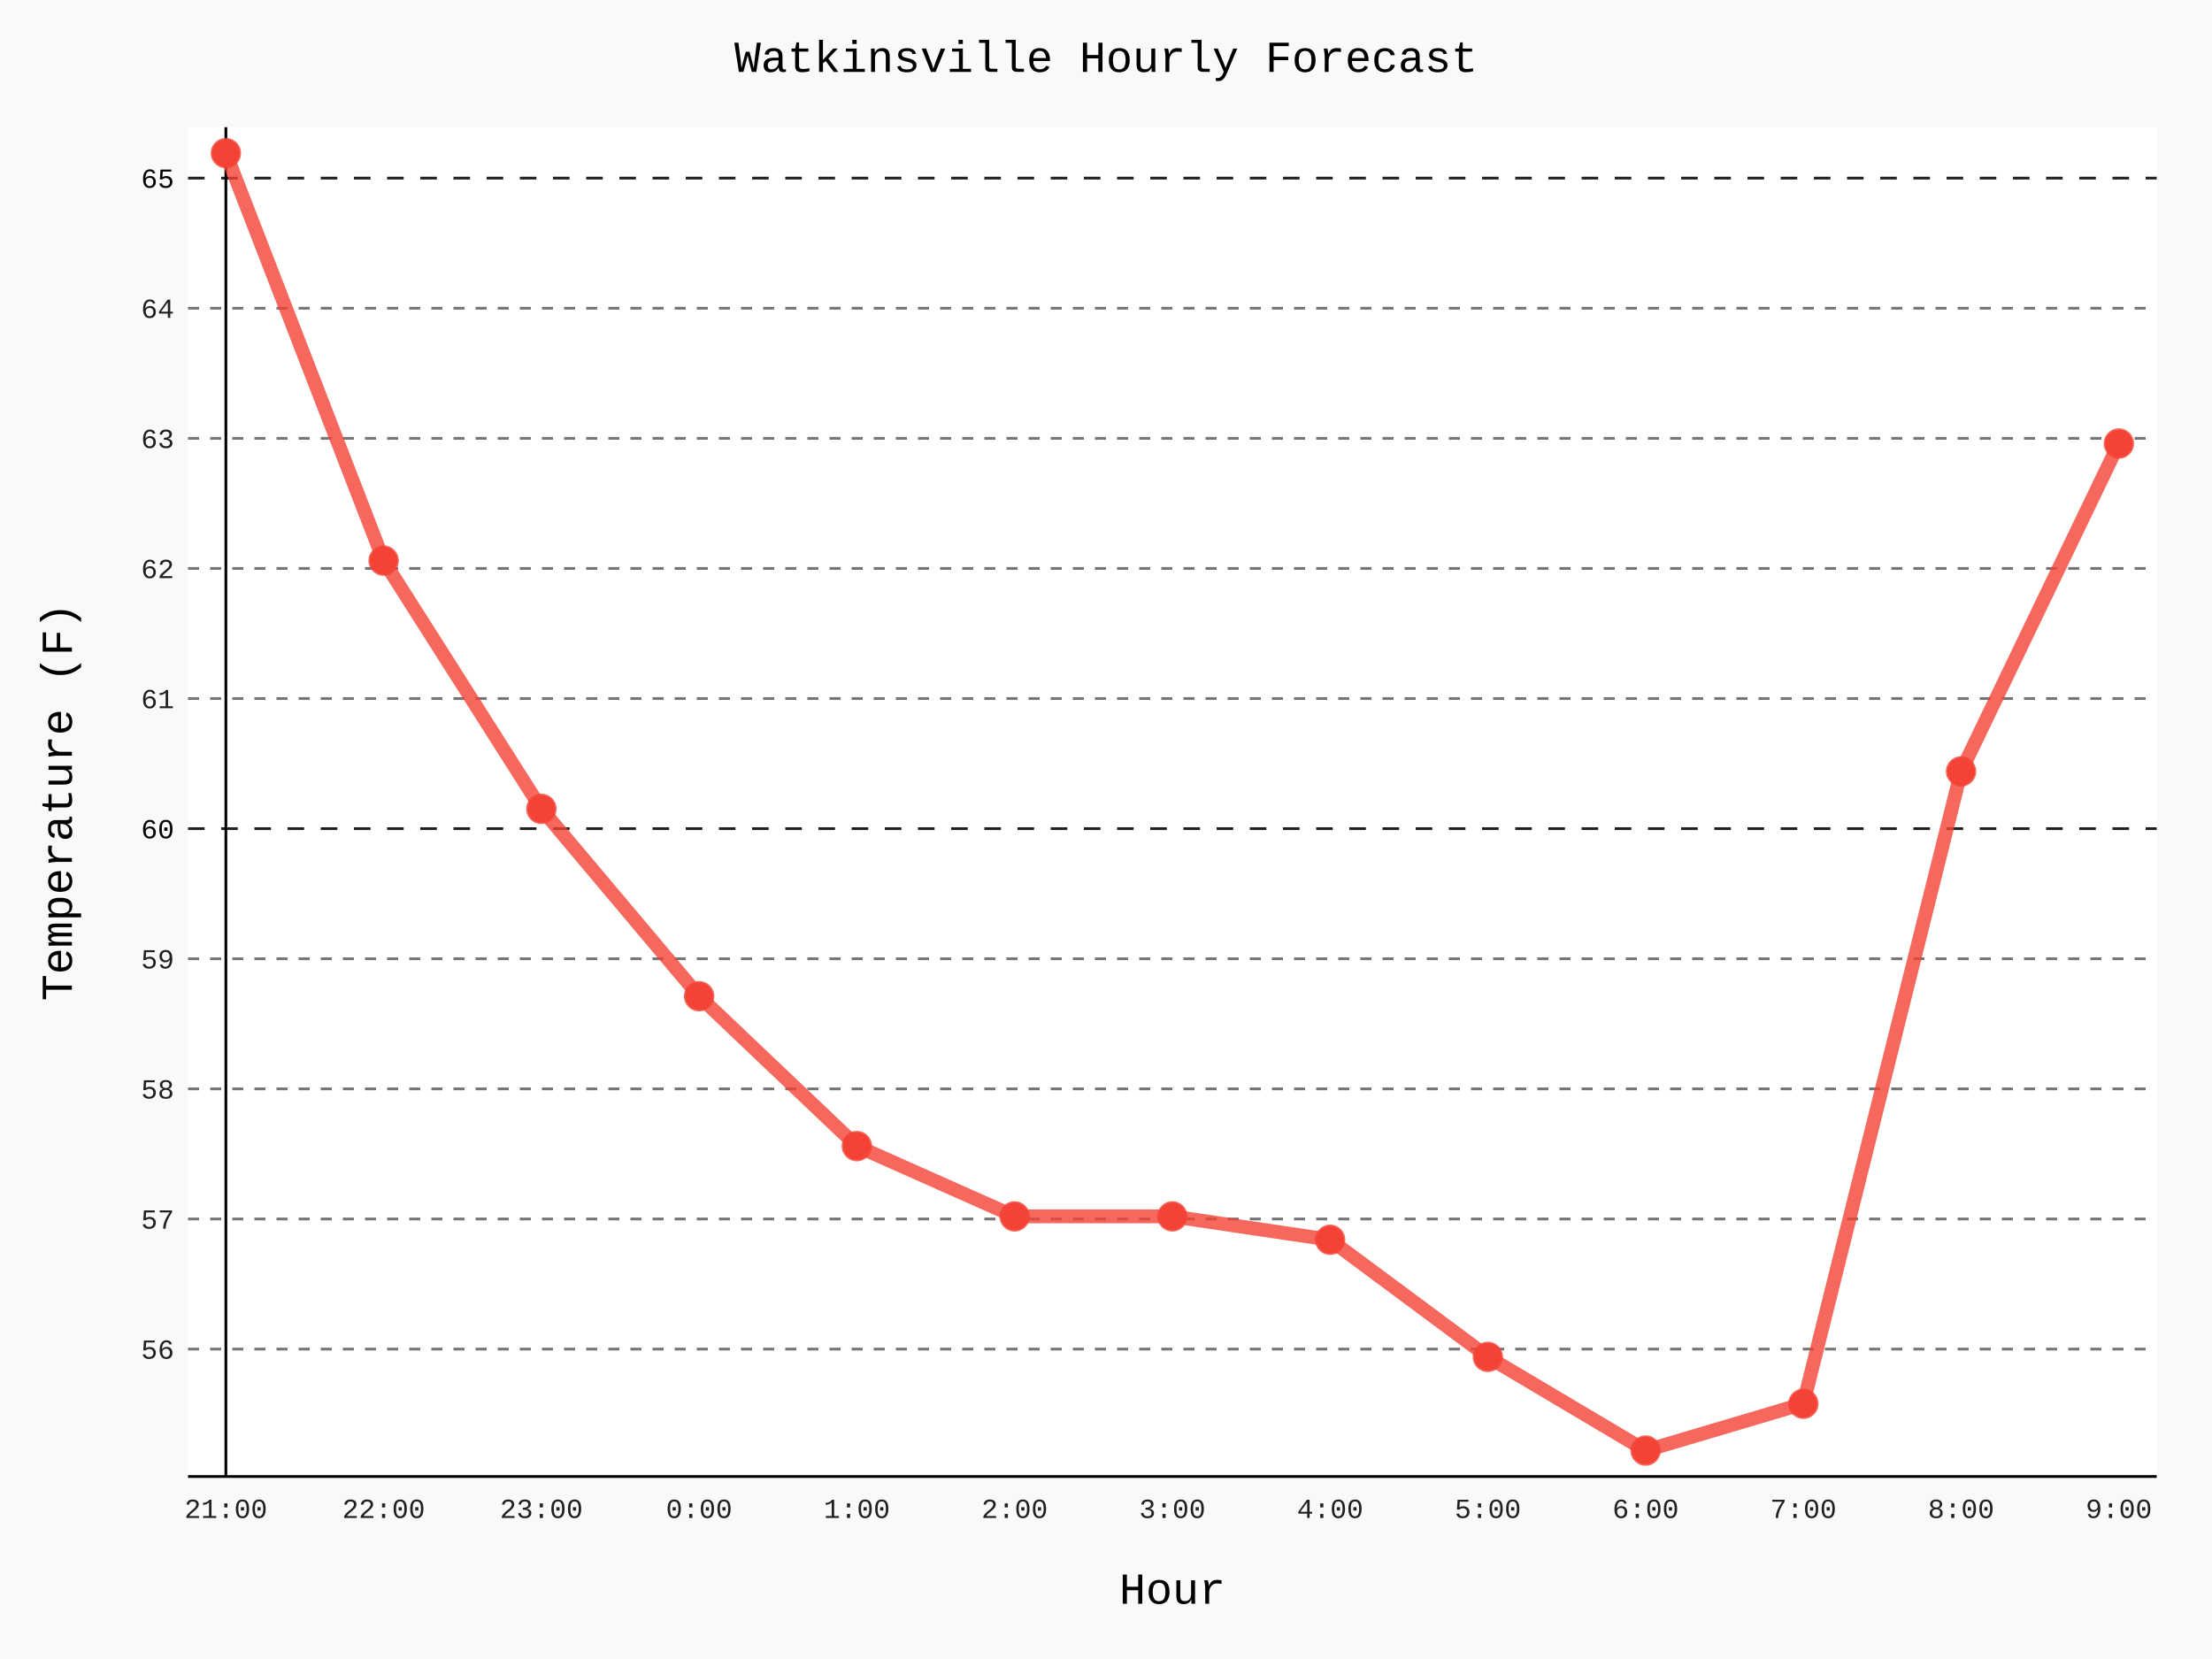
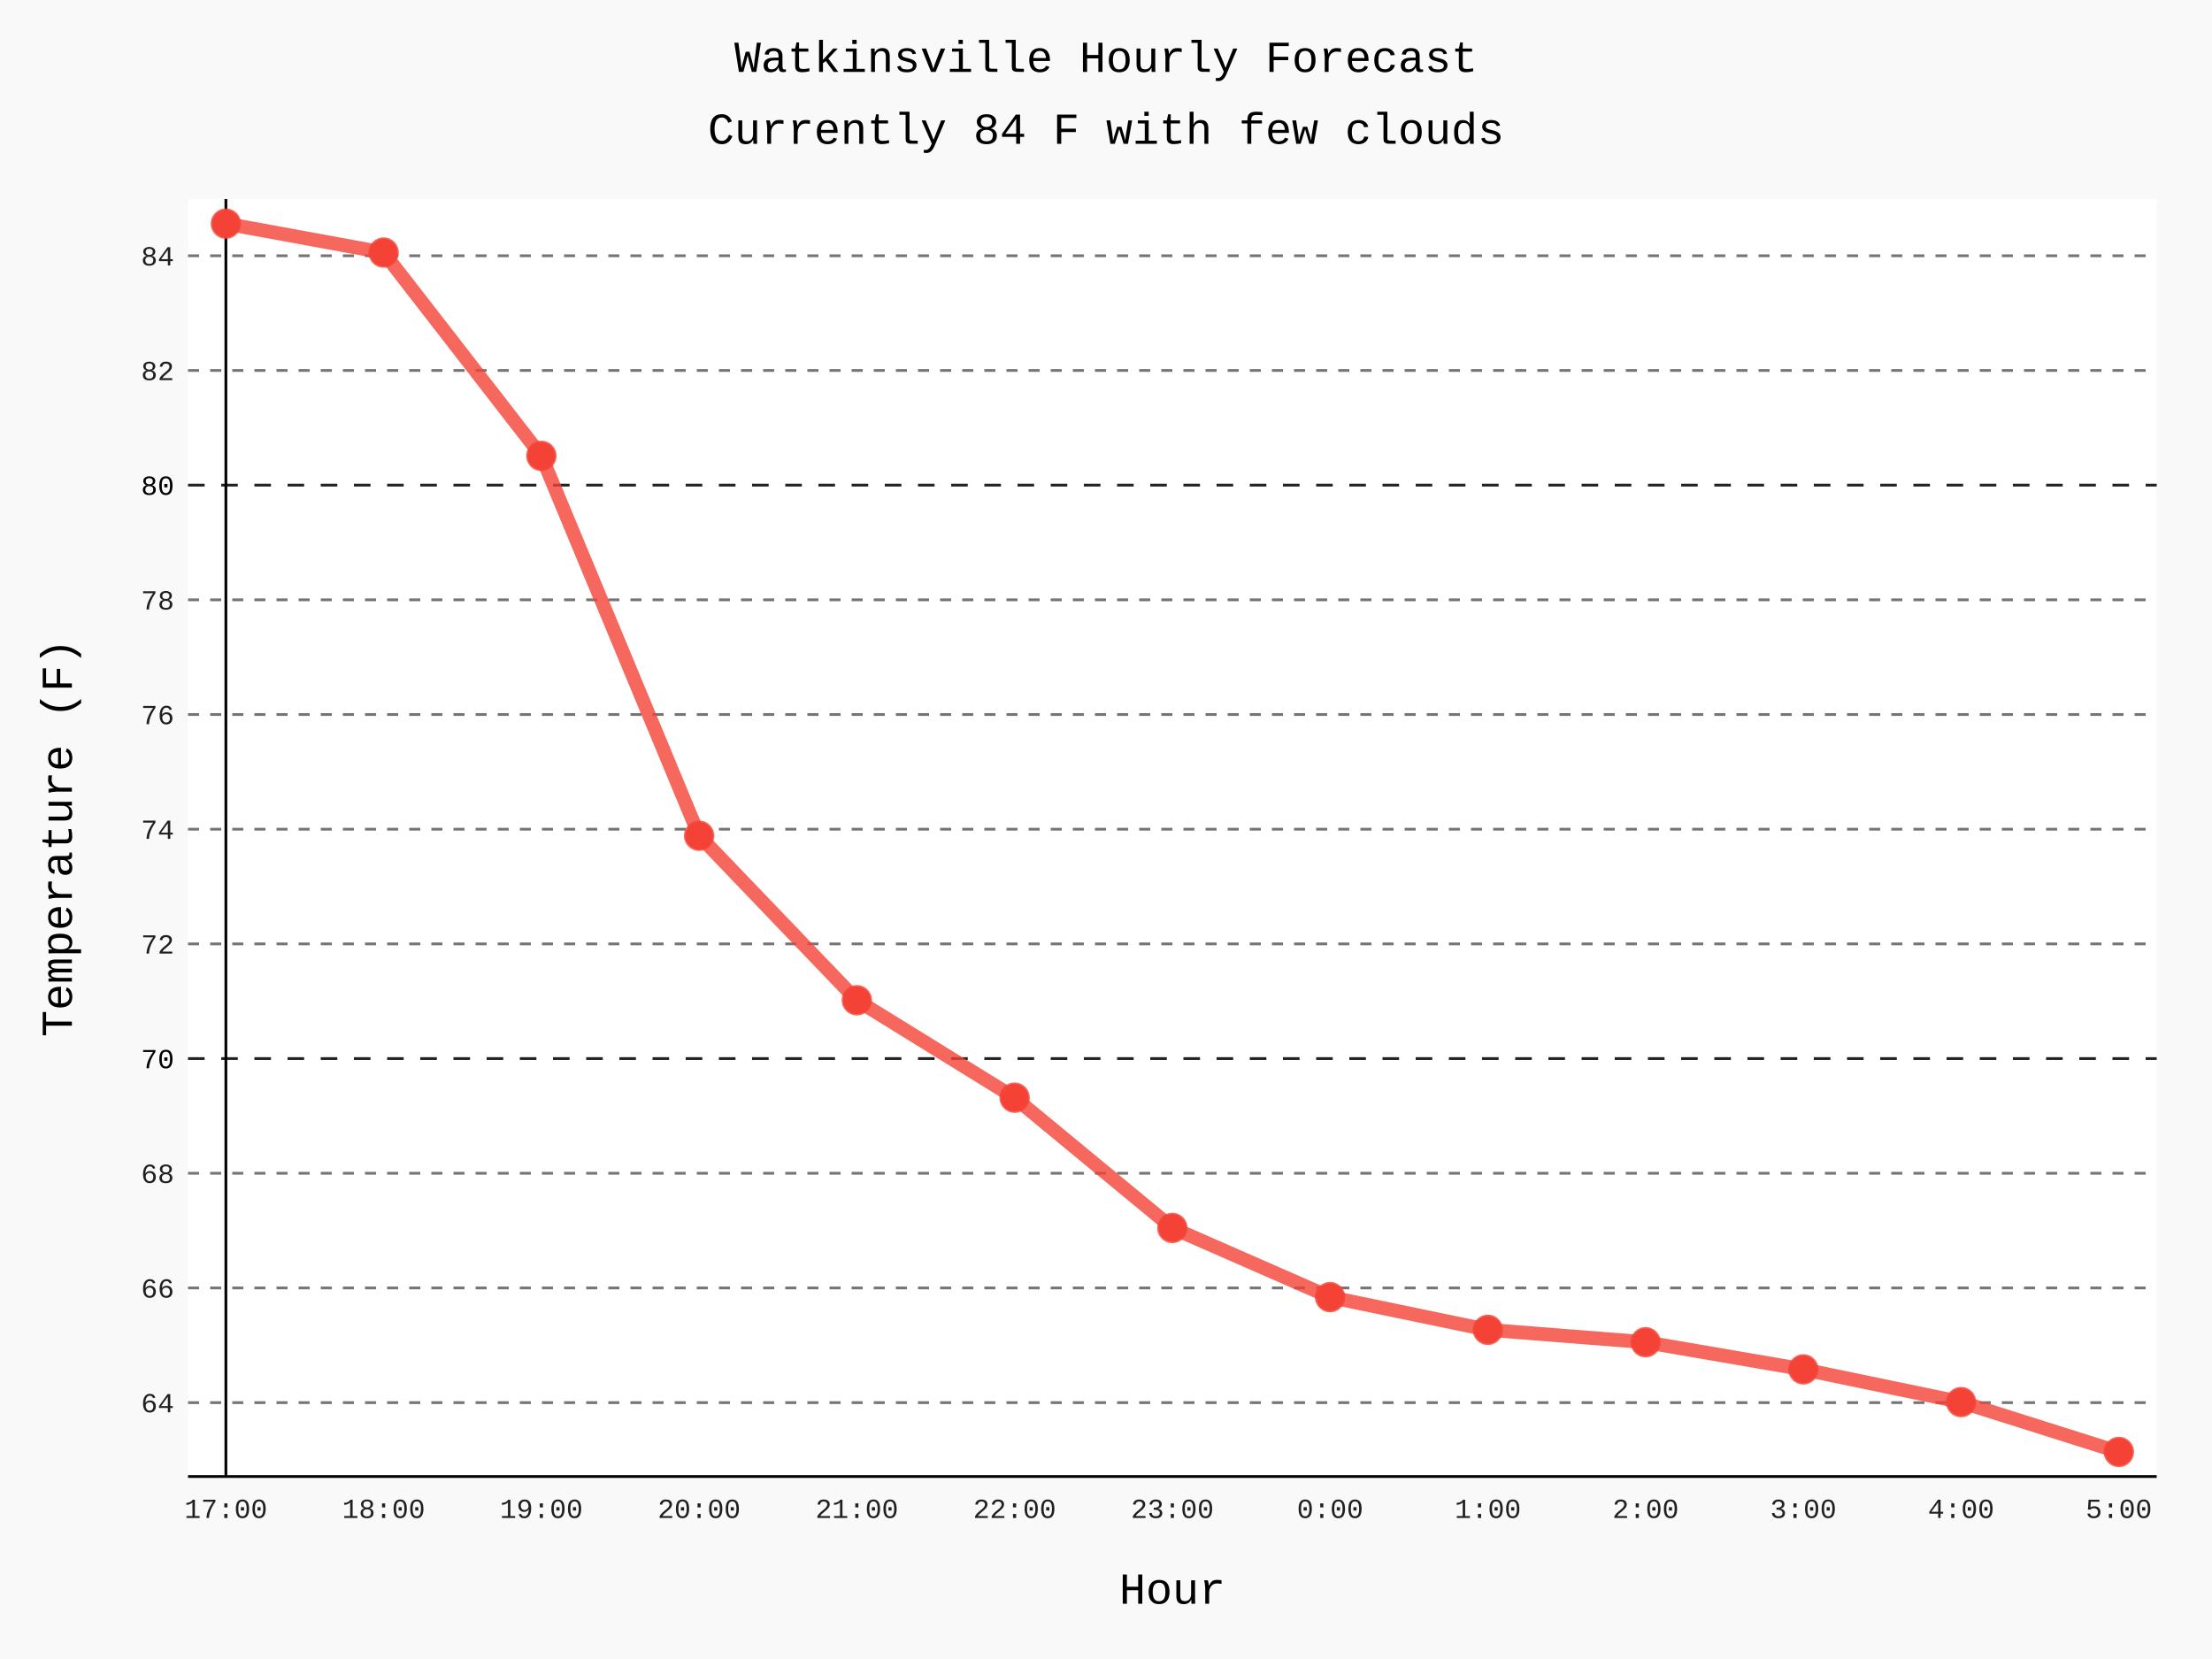
- <svg xmlns="http://www.w3.org/2000/svg" class="pygal-chart" id="chart-eb9c9182-2113-45bc-b7d3-64a715a1735d" viewBox="0 0 800 600">
+ <svg xmlns="http://www.w3.org/2000/svg" id="chart-e0d2246f-7377-4dfb-87b2-4ea7618a8b5f" class="pygal-chart" viewBox="0 0 800 600">
  <defs>
-     <style type="text/css">#chart-eb9c9182-2113-45bc-b7d3-64a715a1735d{-webkit-user-select:none;-webkit-font-smoothing:antialiased;font-family:Consolas,"Liberation Mono",Menlo,Courier,monospace}#chart-eb9c9182-2113-45bc-b7d3-64a715a1735d .title{font-family:Consolas,"Liberation Mono",Menlo,Courier,monospace;font-size:16px}#chart-eb9c9182-2113-45bc-b7d3-64a715a1735d .legends .legend text{font-family:Consolas,"Liberation Mono",Menlo,Courier,monospace;font-size:14px}#chart-eb9c9182-2113-45bc-b7d3-64a715a1735d .axis text{font-family:Consolas,"Liberation Mono",Menlo,Courier,monospace;font-size:10px}#chart-eb9c9182-2113-45bc-b7d3-64a715a1735d .axis text.major{font-family:Consolas,"Liberation Mono",Menlo,Courier,monospace;font-size:10px}#chart-eb9c9182-2113-45bc-b7d3-64a715a1735d .text-overlay text.value{font-family:Consolas,"Liberation Mono",Menlo,Courier,monospace;font-size:16px}#chart-eb9c9182-2113-45bc-b7d3-64a715a1735d .text-overlay text.label{font-family:Consolas,"Liberation Mono",Menlo,Courier,monospace;font-size:10px}#chart-eb9c9182-2113-45bc-b7d3-64a715a1735d .tooltip{font-family:Consolas,"Liberation Mono",Menlo,Courier,monospace;font-size:14px}#chart-eb9c9182-2113-45bc-b7d3-64a715a1735d text.no_data{font-family:Consolas,"Liberation Mono",Menlo,Courier,monospace;font-size:64px}
- #chart-eb9c9182-2113-45bc-b7d3-64a715a1735d{background-color:rgba(249,249,249,1)}#chart-eb9c9182-2113-45bc-b7d3-64a715a1735d path,#chart-eb9c9182-2113-45bc-b7d3-64a715a1735d line,#chart-eb9c9182-2113-45bc-b7d3-64a715a1735d rect,#chart-eb9c9182-2113-45bc-b7d3-64a715a1735d circle{-webkit-transition:150ms;-moz-transition:150ms;transition:150ms}#chart-eb9c9182-2113-45bc-b7d3-64a715a1735d .graph &gt; .background{fill:rgba(249,249,249,1)}#chart-eb9c9182-2113-45bc-b7d3-64a715a1735d .plot &gt; .background{fill:rgba(255,255,255,1)}#chart-eb9c9182-2113-45bc-b7d3-64a715a1735d .graph{fill:rgba(0,0,0,.87)}#chart-eb9c9182-2113-45bc-b7d3-64a715a1735d text.no_data{fill:rgba(0,0,0,1)}#chart-eb9c9182-2113-45bc-b7d3-64a715a1735d .title{fill:rgba(0,0,0,1)}#chart-eb9c9182-2113-45bc-b7d3-64a715a1735d .legends .legend text{fill:rgba(0,0,0,.87)}#chart-eb9c9182-2113-45bc-b7d3-64a715a1735d .legends .legend:hover text{fill:rgba(0,0,0,1)}#chart-eb9c9182-2113-45bc-b7d3-64a715a1735d .axis .line{stroke:rgba(0,0,0,1)}#chart-eb9c9182-2113-45bc-b7d3-64a715a1735d .axis .guide.line{stroke:rgba(0,0,0,.54)}#chart-eb9c9182-2113-45bc-b7d3-64a715a1735d .axis .major.line{stroke:rgba(0,0,0,.87)}#chart-eb9c9182-2113-45bc-b7d3-64a715a1735d .axis text.major{fill:rgba(0,0,0,1)}#chart-eb9c9182-2113-45bc-b7d3-64a715a1735d .axis.y .guides:hover .guide.line,#chart-eb9c9182-2113-45bc-b7d3-64a715a1735d .line-graph .axis.x .guides:hover .guide.line,#chart-eb9c9182-2113-45bc-b7d3-64a715a1735d .stackedline-graph .axis.x .guides:hover .guide.line,#chart-eb9c9182-2113-45bc-b7d3-64a715a1735d .xy-graph .axis.x .guides:hover .guide.line{stroke:rgba(0,0,0,1)}#chart-eb9c9182-2113-45bc-b7d3-64a715a1735d .axis .guides:hover text{fill:rgba(0,0,0,1)}#chart-eb9c9182-2113-45bc-b7d3-64a715a1735d .reactive{fill-opacity:.7;stroke-opacity:.8}#chart-eb9c9182-2113-45bc-b7d3-64a715a1735d .ci{stroke:rgba(0,0,0,.87)}#chart-eb9c9182-2113-45bc-b7d3-64a715a1735d .reactive.active,#chart-eb9c9182-2113-45bc-b7d3-64a715a1735d .active .reactive{fill-opacity:.8;stroke-opacity:.9;stroke-width:4}#chart-eb9c9182-2113-45bc-b7d3-64a715a1735d .ci .reactive.active{stroke-width:1.5}#chart-eb9c9182-2113-45bc-b7d3-64a715a1735d .series text{fill:rgba(0,0,0,1)}#chart-eb9c9182-2113-45bc-b7d3-64a715a1735d .tooltip rect{fill:rgba(255,255,255,1);stroke:rgba(0,0,0,1);-webkit-transition:opacity 150ms;-moz-transition:opacity 150ms;transition:opacity 150ms}#chart-eb9c9182-2113-45bc-b7d3-64a715a1735d .tooltip .label{fill:rgba(0,0,0,.87)}#chart-eb9c9182-2113-45bc-b7d3-64a715a1735d .tooltip .label{fill:rgba(0,0,0,.87)}#chart-eb9c9182-2113-45bc-b7d3-64a715a1735d .tooltip .legend{font-size:.8em;fill:rgba(0,0,0,.54)}#chart-eb9c9182-2113-45bc-b7d3-64a715a1735d .tooltip .x_label{font-size:.6em;fill:rgba(0,0,0,1)}#chart-eb9c9182-2113-45bc-b7d3-64a715a1735d .tooltip .xlink{font-size:.5em;text-decoration:underline}#chart-eb9c9182-2113-45bc-b7d3-64a715a1735d .tooltip .value{font-size:1.5em}#chart-eb9c9182-2113-45bc-b7d3-64a715a1735d .bound{font-size:.5em}#chart-eb9c9182-2113-45bc-b7d3-64a715a1735d .max-value{font-size:.75em;fill:rgba(0,0,0,.54)}#chart-eb9c9182-2113-45bc-b7d3-64a715a1735d .map-element{fill:rgba(255,255,255,1);stroke:rgba(0,0,0,.54) !important}#chart-eb9c9182-2113-45bc-b7d3-64a715a1735d .map-element .reactive{fill-opacity:inherit;stroke-opacity:inherit}#chart-eb9c9182-2113-45bc-b7d3-64a715a1735d .color-0,#chart-eb9c9182-2113-45bc-b7d3-64a715a1735d .color-0 a:visited{stroke:#F44336;fill:#F44336}#chart-eb9c9182-2113-45bc-b7d3-64a715a1735d .text-overlay .color-0 text{fill:black}#chart-eb9c9182-2113-45bc-b7d3-64a715a1735d .series{stroke-width:5}#chart-eb9c9182-2113-45bc-b7d3-64a715a1735d .series.serie-0{stroke-width:5}
- #chart-eb9c9182-2113-45bc-b7d3-64a715a1735d text.no_data{text-anchor:middle}#chart-eb9c9182-2113-45bc-b7d3-64a715a1735d .guide.line{fill:none}#chart-eb9c9182-2113-45bc-b7d3-64a715a1735d .centered{text-anchor:middle}#chart-eb9c9182-2113-45bc-b7d3-64a715a1735d .title{text-anchor:middle}#chart-eb9c9182-2113-45bc-b7d3-64a715a1735d .legends .legend text{fill-opacity:1}#chart-eb9c9182-2113-45bc-b7d3-64a715a1735d .axis.x text{text-anchor:middle}#chart-eb9c9182-2113-45bc-b7d3-64a715a1735d .axis.x:not(.web) text[transform]{text-anchor:start}#chart-eb9c9182-2113-45bc-b7d3-64a715a1735d .axis.x:not(.web) text[transform].backwards{text-anchor:end}#chart-eb9c9182-2113-45bc-b7d3-64a715a1735d .axis.y text{text-anchor:end}#chart-eb9c9182-2113-45bc-b7d3-64a715a1735d .axis.y text[transform].backwards{text-anchor:start}#chart-eb9c9182-2113-45bc-b7d3-64a715a1735d .axis.y2 text{text-anchor:start}#chart-eb9c9182-2113-45bc-b7d3-64a715a1735d .axis.y2 text[transform].backwards{text-anchor:end}#chart-eb9c9182-2113-45bc-b7d3-64a715a1735d .axis .guide.line{stroke-dasharray:4,4}#chart-eb9c9182-2113-45bc-b7d3-64a715a1735d .axis .major.guide.line{stroke-dasharray:6,6}#chart-eb9c9182-2113-45bc-b7d3-64a715a1735d .horizontal .axis.y .guide.line,#chart-eb9c9182-2113-45bc-b7d3-64a715a1735d .horizontal .axis.y2 .guide.line,#chart-eb9c9182-2113-45bc-b7d3-64a715a1735d .vertical .axis.x .guide.line{opacity:0}#chart-eb9c9182-2113-45bc-b7d3-64a715a1735d .horizontal .axis.always_show .guide.line,#chart-eb9c9182-2113-45bc-b7d3-64a715a1735d .vertical .axis.always_show .guide.line{opacity:1 !important}#chart-eb9c9182-2113-45bc-b7d3-64a715a1735d .axis.y .guides:hover .guide.line,#chart-eb9c9182-2113-45bc-b7d3-64a715a1735d .axis.y2 .guides:hover .guide.line,#chart-eb9c9182-2113-45bc-b7d3-64a715a1735d .axis.x .guides:hover .guide.line{opacity:1}#chart-eb9c9182-2113-45bc-b7d3-64a715a1735d .axis .guides:hover text{opacity:1}#chart-eb9c9182-2113-45bc-b7d3-64a715a1735d .nofill{fill:none}#chart-eb9c9182-2113-45bc-b7d3-64a715a1735d .subtle-fill{fill-opacity:.2}#chart-eb9c9182-2113-45bc-b7d3-64a715a1735d .dot{stroke-width:1px;fill-opacity:1}#chart-eb9c9182-2113-45bc-b7d3-64a715a1735d .dot.active{stroke-width:5px}#chart-eb9c9182-2113-45bc-b7d3-64a715a1735d .dot.negative{fill:transparent}#chart-eb9c9182-2113-45bc-b7d3-64a715a1735d text,#chart-eb9c9182-2113-45bc-b7d3-64a715a1735d tspan{stroke:none !important}#chart-eb9c9182-2113-45bc-b7d3-64a715a1735d .series text.active{opacity:1}#chart-eb9c9182-2113-45bc-b7d3-64a715a1735d .tooltip rect{fill-opacity:.95;stroke-width:.5}#chart-eb9c9182-2113-45bc-b7d3-64a715a1735d .tooltip text{fill-opacity:1}#chart-eb9c9182-2113-45bc-b7d3-64a715a1735d .showable{visibility:hidden}#chart-eb9c9182-2113-45bc-b7d3-64a715a1735d .showable.shown{visibility:visible}#chart-eb9c9182-2113-45bc-b7d3-64a715a1735d .gauge-background{fill:rgba(229,229,229,1);stroke:none}#chart-eb9c9182-2113-45bc-b7d3-64a715a1735d .bg-lines{stroke:rgba(249,249,249,1);stroke-width:2px}</style>
+     <style type="text/css">#chart-e0d2246f-7377-4dfb-87b2-4ea7618a8b5f{-webkit-user-select:none;-webkit-font-smoothing:antialiased;font-family:Consolas,"Liberation Mono",Menlo,Courier,monospace}#chart-e0d2246f-7377-4dfb-87b2-4ea7618a8b5f .title{font-family:Consolas,"Liberation Mono",Menlo,Courier,monospace;font-size:16px}#chart-e0d2246f-7377-4dfb-87b2-4ea7618a8b5f .legends .legend text{font-family:Consolas,"Liberation Mono",Menlo,Courier,monospace;font-size:14px}#chart-e0d2246f-7377-4dfb-87b2-4ea7618a8b5f .axis text{font-family:Consolas,"Liberation Mono",Menlo,Courier,monospace;font-size:10px}#chart-e0d2246f-7377-4dfb-87b2-4ea7618a8b5f .axis text.major{font-family:Consolas,"Liberation Mono",Menlo,Courier,monospace;font-size:10px}#chart-e0d2246f-7377-4dfb-87b2-4ea7618a8b5f .text-overlay text.value{font-family:Consolas,"Liberation Mono",Menlo,Courier,monospace;font-size:16px}#chart-e0d2246f-7377-4dfb-87b2-4ea7618a8b5f .text-overlay text.label{font-family:Consolas,"Liberation Mono",Menlo,Courier,monospace;font-size:10px}#chart-e0d2246f-7377-4dfb-87b2-4ea7618a8b5f .tooltip{font-family:Consolas,"Liberation Mono",Menlo,Courier,monospace;font-size:14px}#chart-e0d2246f-7377-4dfb-87b2-4ea7618a8b5f text.no_data{font-family:Consolas,"Liberation Mono",Menlo,Courier,monospace;font-size:64px}
+ #chart-e0d2246f-7377-4dfb-87b2-4ea7618a8b5f{background-color:rgba(249,249,249,1)}#chart-e0d2246f-7377-4dfb-87b2-4ea7618a8b5f path,#chart-e0d2246f-7377-4dfb-87b2-4ea7618a8b5f line,#chart-e0d2246f-7377-4dfb-87b2-4ea7618a8b5f rect,#chart-e0d2246f-7377-4dfb-87b2-4ea7618a8b5f circle{-webkit-transition:150ms;-moz-transition:150ms;transition:150ms}#chart-e0d2246f-7377-4dfb-87b2-4ea7618a8b5f .graph &gt; .background{fill:rgba(249,249,249,1)}#chart-e0d2246f-7377-4dfb-87b2-4ea7618a8b5f .plot &gt; .background{fill:rgba(255,255,255,1)}#chart-e0d2246f-7377-4dfb-87b2-4ea7618a8b5f .graph{fill:rgba(0,0,0,.87)}#chart-e0d2246f-7377-4dfb-87b2-4ea7618a8b5f text.no_data{fill:rgba(0,0,0,1)}#chart-e0d2246f-7377-4dfb-87b2-4ea7618a8b5f .title{fill:rgba(0,0,0,1)}#chart-e0d2246f-7377-4dfb-87b2-4ea7618a8b5f .legends .legend text{fill:rgba(0,0,0,.87)}#chart-e0d2246f-7377-4dfb-87b2-4ea7618a8b5f .legends .legend:hover text{fill:rgba(0,0,0,1)}#chart-e0d2246f-7377-4dfb-87b2-4ea7618a8b5f .axis .line{stroke:rgba(0,0,0,1)}#chart-e0d2246f-7377-4dfb-87b2-4ea7618a8b5f .axis .guide.line{stroke:rgba(0,0,0,.54)}#chart-e0d2246f-7377-4dfb-87b2-4ea7618a8b5f .axis .major.line{stroke:rgba(0,0,0,.87)}#chart-e0d2246f-7377-4dfb-87b2-4ea7618a8b5f .axis text.major{fill:rgba(0,0,0,1)}#chart-e0d2246f-7377-4dfb-87b2-4ea7618a8b5f .axis.y .guides:hover .guide.line,#chart-e0d2246f-7377-4dfb-87b2-4ea7618a8b5f .line-graph .axis.x .guides:hover .guide.line,#chart-e0d2246f-7377-4dfb-87b2-4ea7618a8b5f .stackedline-graph .axis.x .guides:hover .guide.line,#chart-e0d2246f-7377-4dfb-87b2-4ea7618a8b5f .xy-graph .axis.x .guides:hover .guide.line{stroke:rgba(0,0,0,1)}#chart-e0d2246f-7377-4dfb-87b2-4ea7618a8b5f .axis .guides:hover text{fill:rgba(0,0,0,1)}#chart-e0d2246f-7377-4dfb-87b2-4ea7618a8b5f .reactive{fill-opacity:.7;stroke-opacity:.8}#chart-e0d2246f-7377-4dfb-87b2-4ea7618a8b5f .ci{stroke:rgba(0,0,0,.87)}#chart-e0d2246f-7377-4dfb-87b2-4ea7618a8b5f .reactive.active,#chart-e0d2246f-7377-4dfb-87b2-4ea7618a8b5f .active .reactive{fill-opacity:.8;stroke-opacity:.9;stroke-width:4}#chart-e0d2246f-7377-4dfb-87b2-4ea7618a8b5f .ci .reactive.active{stroke-width:1.5}#chart-e0d2246f-7377-4dfb-87b2-4ea7618a8b5f .series text{fill:rgba(0,0,0,1)}#chart-e0d2246f-7377-4dfb-87b2-4ea7618a8b5f .tooltip rect{fill:rgba(255,255,255,1);stroke:rgba(0,0,0,1);-webkit-transition:opacity 150ms;-moz-transition:opacity 150ms;transition:opacity 150ms}#chart-e0d2246f-7377-4dfb-87b2-4ea7618a8b5f .tooltip .label{fill:rgba(0,0,0,.87)}#chart-e0d2246f-7377-4dfb-87b2-4ea7618a8b5f .tooltip .label{fill:rgba(0,0,0,.87)}#chart-e0d2246f-7377-4dfb-87b2-4ea7618a8b5f .tooltip .legend{font-size:.8em;fill:rgba(0,0,0,.54)}#chart-e0d2246f-7377-4dfb-87b2-4ea7618a8b5f .tooltip .x_label{font-size:.6em;fill:rgba(0,0,0,1)}#chart-e0d2246f-7377-4dfb-87b2-4ea7618a8b5f .tooltip .xlink{font-size:.5em;text-decoration:underline}#chart-e0d2246f-7377-4dfb-87b2-4ea7618a8b5f .tooltip .value{font-size:1.5em}#chart-e0d2246f-7377-4dfb-87b2-4ea7618a8b5f .bound{font-size:.5em}#chart-e0d2246f-7377-4dfb-87b2-4ea7618a8b5f .max-value{font-size:.75em;fill:rgba(0,0,0,.54)}#chart-e0d2246f-7377-4dfb-87b2-4ea7618a8b5f .map-element{fill:rgba(255,255,255,1);stroke:rgba(0,0,0,.54) !important}#chart-e0d2246f-7377-4dfb-87b2-4ea7618a8b5f .map-element .reactive{fill-opacity:inherit;stroke-opacity:inherit}#chart-e0d2246f-7377-4dfb-87b2-4ea7618a8b5f .color-0,#chart-e0d2246f-7377-4dfb-87b2-4ea7618a8b5f .color-0 a:visited{stroke:#F44336;fill:#F44336}#chart-e0d2246f-7377-4dfb-87b2-4ea7618a8b5f .text-overlay .color-0 text{fill:black}#chart-e0d2246f-7377-4dfb-87b2-4ea7618a8b5f .series{stroke-width:5}#chart-e0d2246f-7377-4dfb-87b2-4ea7618a8b5f .series.serie-0{stroke-width:5}
+ #chart-e0d2246f-7377-4dfb-87b2-4ea7618a8b5f text.no_data{text-anchor:middle}#chart-e0d2246f-7377-4dfb-87b2-4ea7618a8b5f .guide.line{fill:none}#chart-e0d2246f-7377-4dfb-87b2-4ea7618a8b5f .centered{text-anchor:middle}#chart-e0d2246f-7377-4dfb-87b2-4ea7618a8b5f .title{text-anchor:middle}#chart-e0d2246f-7377-4dfb-87b2-4ea7618a8b5f .legends .legend text{fill-opacity:1}#chart-e0d2246f-7377-4dfb-87b2-4ea7618a8b5f .axis.x text{text-anchor:middle}#chart-e0d2246f-7377-4dfb-87b2-4ea7618a8b5f .axis.x:not(.web) text[transform]{text-anchor:start}#chart-e0d2246f-7377-4dfb-87b2-4ea7618a8b5f .axis.x:not(.web) text[transform].backwards{text-anchor:end}#chart-e0d2246f-7377-4dfb-87b2-4ea7618a8b5f .axis.y text{text-anchor:end}#chart-e0d2246f-7377-4dfb-87b2-4ea7618a8b5f .axis.y text[transform].backwards{text-anchor:start}#chart-e0d2246f-7377-4dfb-87b2-4ea7618a8b5f .axis.y2 text{text-anchor:start}#chart-e0d2246f-7377-4dfb-87b2-4ea7618a8b5f .axis.y2 text[transform].backwards{text-anchor:end}#chart-e0d2246f-7377-4dfb-87b2-4ea7618a8b5f .axis .guide.line{stroke-dasharray:4,4}#chart-e0d2246f-7377-4dfb-87b2-4ea7618a8b5f .axis .major.guide.line{stroke-dasharray:6,6}#chart-e0d2246f-7377-4dfb-87b2-4ea7618a8b5f .horizontal .axis.y .guide.line,#chart-e0d2246f-7377-4dfb-87b2-4ea7618a8b5f .horizontal .axis.y2 .guide.line,#chart-e0d2246f-7377-4dfb-87b2-4ea7618a8b5f .vertical .axis.x .guide.line{opacity:0}#chart-e0d2246f-7377-4dfb-87b2-4ea7618a8b5f .horizontal .axis.always_show .guide.line,#chart-e0d2246f-7377-4dfb-87b2-4ea7618a8b5f .vertical .axis.always_show .guide.line{opacity:1 !important}#chart-e0d2246f-7377-4dfb-87b2-4ea7618a8b5f .axis.y .guides:hover .guide.line,#chart-e0d2246f-7377-4dfb-87b2-4ea7618a8b5f .axis.y2 .guides:hover .guide.line,#chart-e0d2246f-7377-4dfb-87b2-4ea7618a8b5f .axis.x .guides:hover .guide.line{opacity:1}#chart-e0d2246f-7377-4dfb-87b2-4ea7618a8b5f .axis .guides:hover text{opacity:1}#chart-e0d2246f-7377-4dfb-87b2-4ea7618a8b5f .nofill{fill:none}#chart-e0d2246f-7377-4dfb-87b2-4ea7618a8b5f .subtle-fill{fill-opacity:.2}#chart-e0d2246f-7377-4dfb-87b2-4ea7618a8b5f .dot{stroke-width:1px;fill-opacity:1}#chart-e0d2246f-7377-4dfb-87b2-4ea7618a8b5f .dot.active{stroke-width:5px}#chart-e0d2246f-7377-4dfb-87b2-4ea7618a8b5f .dot.negative{fill:transparent}#chart-e0d2246f-7377-4dfb-87b2-4ea7618a8b5f text,#chart-e0d2246f-7377-4dfb-87b2-4ea7618a8b5f tspan{stroke:none !important}#chart-e0d2246f-7377-4dfb-87b2-4ea7618a8b5f .series text.active{opacity:1}#chart-e0d2246f-7377-4dfb-87b2-4ea7618a8b5f .tooltip rect{fill-opacity:.95;stroke-width:.5}#chart-e0d2246f-7377-4dfb-87b2-4ea7618a8b5f .tooltip text{fill-opacity:1}#chart-e0d2246f-7377-4dfb-87b2-4ea7618a8b5f .showable{visibility:hidden}#chart-e0d2246f-7377-4dfb-87b2-4ea7618a8b5f .showable.shown{visibility:visible}#chart-e0d2246f-7377-4dfb-87b2-4ea7618a8b5f .gauge-background{fill:rgba(229,229,229,1);stroke:none}#chart-e0d2246f-7377-4dfb-87b2-4ea7618a8b5f .bg-lines{stroke:rgba(249,249,249,1);stroke-width:2px}</style>
  </defs>
  <g class="graph line-graph vertical">
    <rect class="background" height="600" width="800" x="0" y="0" />
-     <g class="plot" transform="translate(68, 46)">
-       <rect class="background" height="488" width="712.0" x="0" y="0" />
+     <g class="plot" transform="translate(68, 72)">
+       <rect class="background" height="462" width="712.0" x="0" y="0" />
      <g class="axis y always_show">
-         <path class="line" d="M0 488 h712" />
+         <path class="line" d="M0 462 h712" />
        <g class="guides">
-           <path class="guide line" d="M0 441.913 h712" />
-           <text class="" x="-5" y="445.413">56</text>
+           <path class="guide line" d="M0 435.28 h712" />
+           <text class="" x="-5" y="438.78">64</text>
        </g>
        <g class="guides">
-           <path class="guide line" d="M0 394.858 h712" />
-           <text class="" x="-5" y="398.358">57</text>
+           <path class="guide line" d="M0 393.802 h712" />
+           <text class="" x="-5" y="397.302">66</text>
        </g>
        <g class="guides">
-           <path class="guide line" d="M0 347.803 h712" />
-           <text class="" x="-5" y="351.303">58</text>
+           <path class="guide line" d="M0 352.324 h712" />
+           <text class="" x="-5" y="355.824">68</text>
        </g>
        <g class="guides">
-           <path class="guide line" d="M0 300.748 h712" />
-           <text class="" x="-5" y="304.248">59</text>
+           <path class="major guide line" d="M0 310.845 h712" />
+           <text class="major" x="-5" y="314.345">70</text>
        </g>
        <g class="guides">
-           <path class="major guide line" d="M0 253.693 h712" />
-           <text class="major" x="-5" y="257.193">60</text>
+           <path class="guide line" d="M0 269.367 h712" />
+           <text class="" x="-5" y="272.867">72</text>
        </g>
        <g class="guides">
-           <path class="guide line" d="M0 206.638 h712" />
-           <text class="" x="-5" y="210.138">61</text>
+           <path class="guide line" d="M0 227.889 h712" />
+           <text class="" x="-5" y="231.389">74</text>
        </g>
        <g class="guides">
-           <path class="guide line" d="M0 159.584 h712" />
-           <text class="" x="-5" y="163.084">62</text>
+           <path class="guide line" d="M0 186.411 h712" />
+           <text class="" x="-5" y="189.911">76</text>
        </g>
        <g class="guides">
-           <path class="guide line" d="M0 112.529 h712" />
-           <text class="" x="-5" y="116.029">63</text>
+           <path class="guide line" d="M0 144.933 h712" />
+           <text class="" x="-5" y="148.433">78</text>
        </g>
        <g class="guides">
-           <path class="guide line" d="M0 65.474 h712" />
-           <text class="" x="-5" y="68.974">64</text>
+           <path class="major guide line" d="M0 103.455 h712" />
+           <text class="major" x="-5" y="106.955">80</text>
        </g>
        <g class="guides">
-           <path class="major guide line" d="M0 18.419 h712" />
-           <text class="major" x="-5" y="21.919">65</text>
+           <path class="guide line" d="M0 61.977 h712" />
+           <text class="" x="-5" y="65.477">82</text>
+         </g>
+         <g class="guides">
+           <path class="guide line" d="M0 20.498 h712" />
+           <text class="" x="-5" y="23.998">84</text>
        </g>
      </g>
      <g class="axis x">
        <g class="guides">
-           <path class="line" d="M13.692 0 v488" />
-           <text class="" x="13.692" y="503.0">21:00</text>
+           <path class="line" d="M13.692 0 v462" />
+           <text class="" x="13.692" y="477.0">17:00</text>
        </g>
        <g class="guides">
-           <path class="guide line" d="M70.744 0 v488" />
-           <text class="" x="70.744" y="503.0">22:00</text>
+           <path class="guide line" d="M70.744 0 v462" />
+           <text class="" x="70.744" y="477.0">18:00</text>
        </g>
        <g class="guides">
-           <path class="guide line" d="M127.795 0 v488" />
-           <text class="" x="127.795" y="503.0">23:00</text>
+           <path class="guide line" d="M127.795 0 v462" />
+           <text class="" x="127.795" y="477.0">19:00</text>
        </g>
        <g class="guides">
-           <path class="guide line" d="M184.846 0 v488" />
-           <text class="" x="184.846" y="503.0">0:00</text>
+           <path class="guide line" d="M184.846 0 v462" />
+           <text class="" x="184.846" y="477.0">20:00</text>
        </g>
        <g class="guides">
-           <path class="guide line" d="M241.897 0 v488" />
-           <text class="" x="241.897" y="503.0">1:00</text>
+           <path class="guide line" d="M241.897 0 v462" />
+           <text class="" x="241.897" y="477.0">21:00</text>
        </g>
        <g class="guides">
-           <path class="guide line" d="M298.949 0 v488" />
-           <text class="" x="298.949" y="503.0">2:00</text>
+           <path class="guide line" d="M298.949 0 v462" />
+           <text class="" x="298.949" y="477.0">22:00</text>
        </g>
        <g class="guides">
-           <path class="guide line" d="M356 0 v488" />
-           <text class="" x="356.0" y="503.0">3:00</text>
+           <path class="guide line" d="M356 0 v462" />
+           <text class="" x="356.0" y="477.0">23:00</text>
        </g>
        <g class="guides">
-           <path class="guide line" d="M413.051 0 v488" />
-           <text class="" x="413.051" y="503.0">4:00</text>
+           <path class="guide line" d="M413.051 0 v462" />
+           <text class="" x="413.051" y="477.0">0:00</text>
        </g>
        <g class="guides">
-           <path class="guide line" d="M470.103 0 v488" />
-           <text class="" x="470.103" y="503.0">5:00</text>
+           <path class="guide line" d="M470.103 0 v462" />
+           <text class="" x="470.103" y="477.0">1:00</text>
        </g>
        <g class="guides">
-           <path class="guide line" d="M527.154 0 v488" />
-           <text class="" x="527.154" y="503.0">6:00</text>
+           <path class="guide line" d="M527.154 0 v462" />
+           <text class="" x="527.154" y="477.0">2:00</text>
        </g>
        <g class="guides">
-           <path class="guide line" d="M584.205 0 v488" />
-           <text class="" x="584.205" y="503.0">7:00</text>
+           <path class="guide line" d="M584.205 0 v462" />
+           <text class="" x="584.205" y="477.0">3:00</text>
        </g>
        <g class="guides">
-           <path class="guide line" d="M641.256 0 v488" />
-           <text class="" x="641.256" y="503.0">8:00</text>
+           <path class="guide line" d="M641.256 0 v462" />
+           <text class="" x="641.256" y="477.0">4:00</text>
        </g>
        <g class="guides">
-           <path class="guide line" d="M698.308 0 v488" />
-           <text class="" x="698.308" y="503.0">9:00</text>
+           <path class="guide line" d="M698.308 0 v462" />
+           <text class="" x="698.308" y="477.0">5:00</text>
        </g>
      </g>
      <g class="series serie-0 color-0">
-         <path class="line reactive nofill" d="M13.692 9.385 L70.744 156.76 127.795 246.541 184.846 314.3 241.897 368.507 298.949 393.917 356 393.917 413.051 402.387 470.103 444.736 527.154 478.615 584.205 461.676 641.256 232.989 698.308 114.411" />
+         <path class="line reactive nofill" d="M13.692 8.885 L70.744 19.337 127.795 92.878 184.846 230.253 241.897 289.758 298.949 324.998 356 372.109 413.051 397.12 470.103 408.954 527.154 413.433 584.205 423.251 641.256 435.085 698.308 453.115" />
      </g>
    </g>
    <g class="titles">
-       <text class="title plot_title" x="400.0" y="26">Watkinsville Hourly Forecast</text>
+       <text class="title plot_title" x="400.0" y="26">Watkinsville Hourly Forecast </text>
+       <text class="title plot_title" x="400.0" y="52"> 	Currently 84 F with few clouds</text>
      <text class="title" x="424.0" y="580">Hour</text>
-       <text class="title" transform="rotate(-90 0 290)" x="0" y="316.0">Temperature (F)</text>
+       <text class="title" x="0" y="329.0" transform="rotate(-90 0 303)">Temperature (F)</text>
    </g>
-     <g class="plot overlay" transform="translate(68, 46)">
+     <g class="plot overlay" transform="translate(68, 72)">
      <g class="series serie-0 color-0">
        <g class="dots">
-           <circle class="dot reactive tooltip-trigger" cx="13.692" cy="9.385" r="5" />
+           <circle class="dot reactive tooltip-trigger" cx="13.692" cy="8.885" r="5" />
        </g>
        <g class="dots">
-           <circle class="dot reactive tooltip-trigger" cx="70.744" cy="156.76" r="5" />
+           <circle class="dot reactive tooltip-trigger" cx="70.744" cy="19.337" r="5" />
        </g>
        <g class="dots">
-           <circle class="dot reactive tooltip-trigger" cx="127.795" cy="246.541" r="5" />
+           <circle class="dot reactive tooltip-trigger" cx="127.795" cy="92.878" r="5" />
        </g>
        <g class="dots">
-           <circle class="dot reactive tooltip-trigger" cx="184.846" cy="314.3" r="5" />
+           <circle class="dot reactive tooltip-trigger" cx="184.846" cy="230.253" r="5" />
        </g>
        <g class="dots">
-           <circle class="dot reactive tooltip-trigger" cx="241.897" cy="368.507" r="5" />
+           <circle class="dot reactive tooltip-trigger" cx="241.897" cy="289.758" r="5" />
        </g>
        <g class="dots">
-           <circle class="dot reactive tooltip-trigger" cx="298.949" cy="393.917" r="5" />
+           <circle class="dot reactive tooltip-trigger" cx="298.949" cy="324.998" r="5" />
        </g>
        <g class="dots">
-           <circle class="dot reactive tooltip-trigger" cx="356.0" cy="393.917" r="5" />
+           <circle class="dot reactive tooltip-trigger" cx="356.0" cy="372.109" r="5" />
        </g>
        <g class="dots">
-           <circle class="dot reactive tooltip-trigger" cx="413.051" cy="402.387" r="5" />
+           <circle class="dot reactive tooltip-trigger" cx="413.051" cy="397.12" r="5" />
        </g>
        <g class="dots">
-           <circle class="dot reactive tooltip-trigger" cx="470.103" cy="444.736" r="5" />
+           <circle class="dot reactive tooltip-trigger" cx="470.103" cy="408.954" r="5" />
        </g>
        <g class="dots">
-           <circle class="dot reactive tooltip-trigger" cx="527.154" cy="478.615" r="5" />
+           <circle class="dot reactive tooltip-trigger" cx="527.154" cy="413.433" r="5" />
        </g>
        <g class="dots">
-           <circle class="dot reactive tooltip-trigger" cx="584.205" cy="461.676" r="5" />
+           <circle class="dot reactive tooltip-trigger" cx="584.205" cy="423.251" r="5" />
        </g>
        <g class="dots">
-           <circle class="dot reactive tooltip-trigger" cx="641.256" cy="232.989" r="5" />
+           <circle class="dot reactive tooltip-trigger" cx="641.256" cy="435.085" r="5" />
        </g>
        <g class="dots">
-           <circle class="dot reactive tooltip-trigger" cx="698.308" cy="114.411" r="5" />
+           <circle class="dot reactive tooltip-trigger" cx="698.308" cy="453.115" r="5" />
        </g>
      </g>
    </g>
-     <g class="plot text-overlay" transform="translate(68, 46)">
+     <g class="plot text-overlay" transform="translate(68, 72)">
      <g class="series serie-0 color-0" />
    </g>
-     <g class="plot tooltip-overlay" transform="translate(68, 46)">
+     <g class="plot tooltip-overlay" transform="translate(68, 72)">
      <g class="tooltip" style="opacity: 0" transform="translate(0 0)">
        <rect class="tooltip-box" height="0" rx="0" ry="0" width="0" />
        <g class="text" />
      </g>
    </g>
  </g>
</svg>
